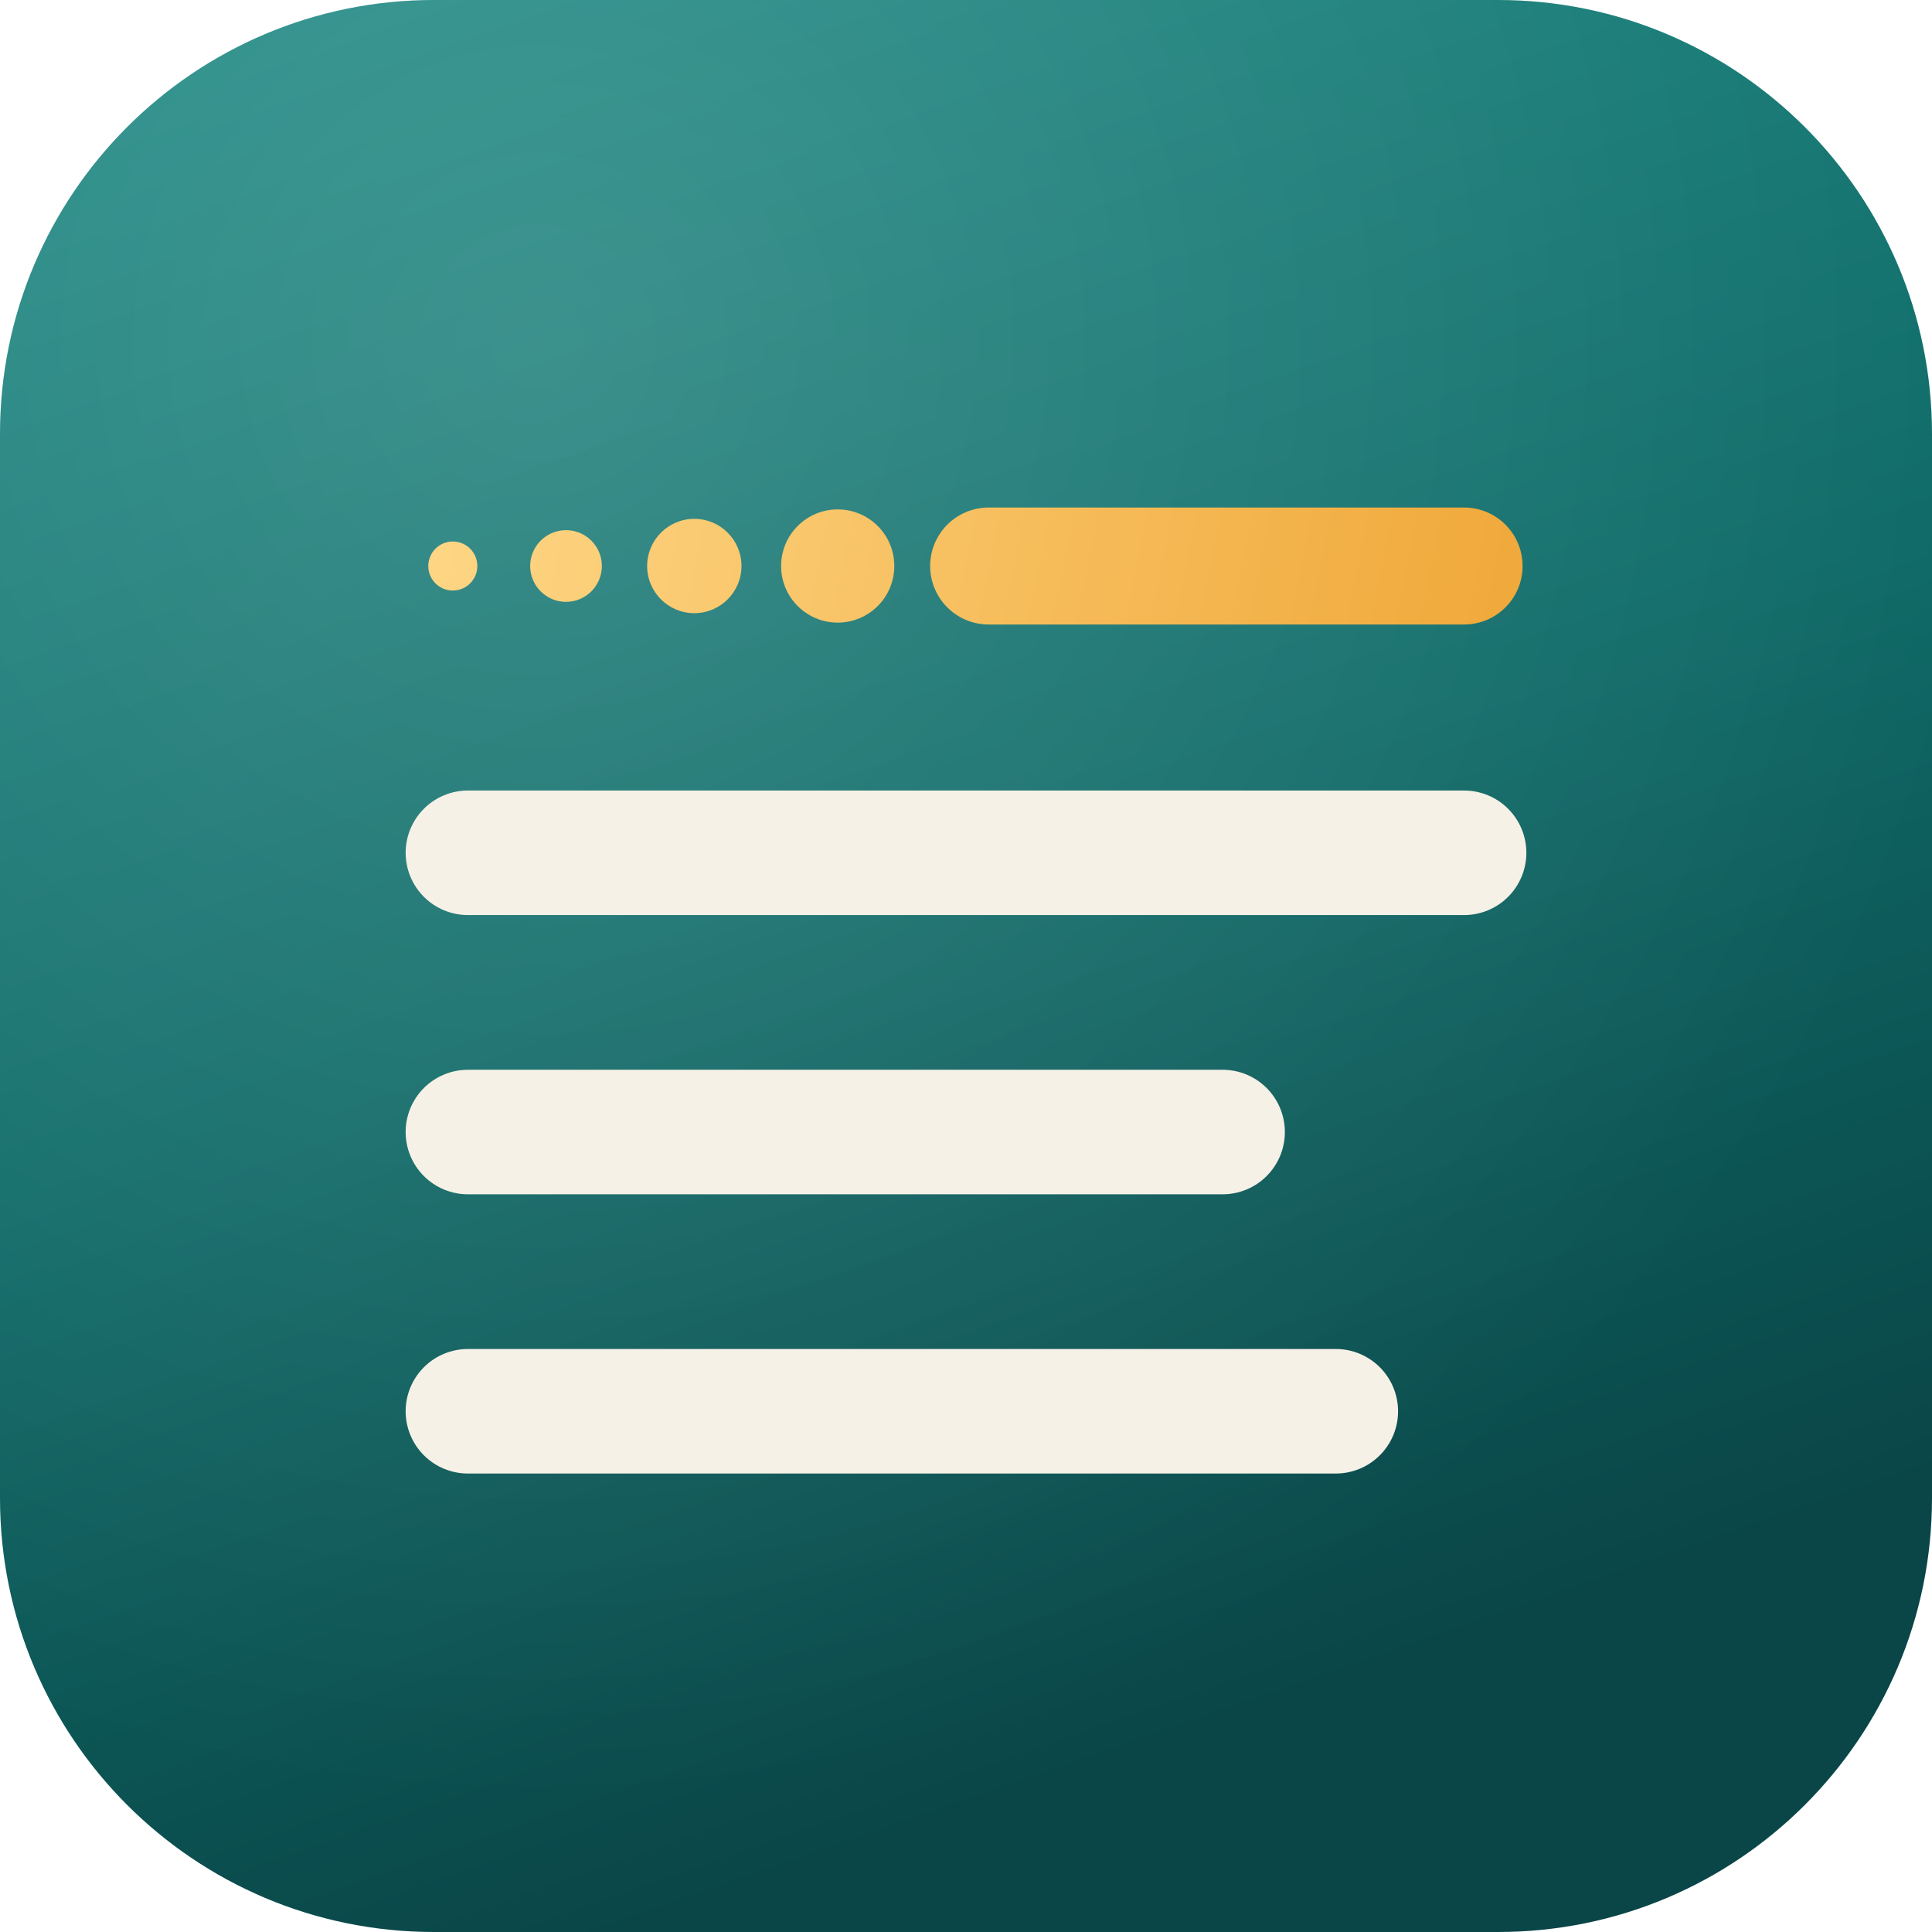
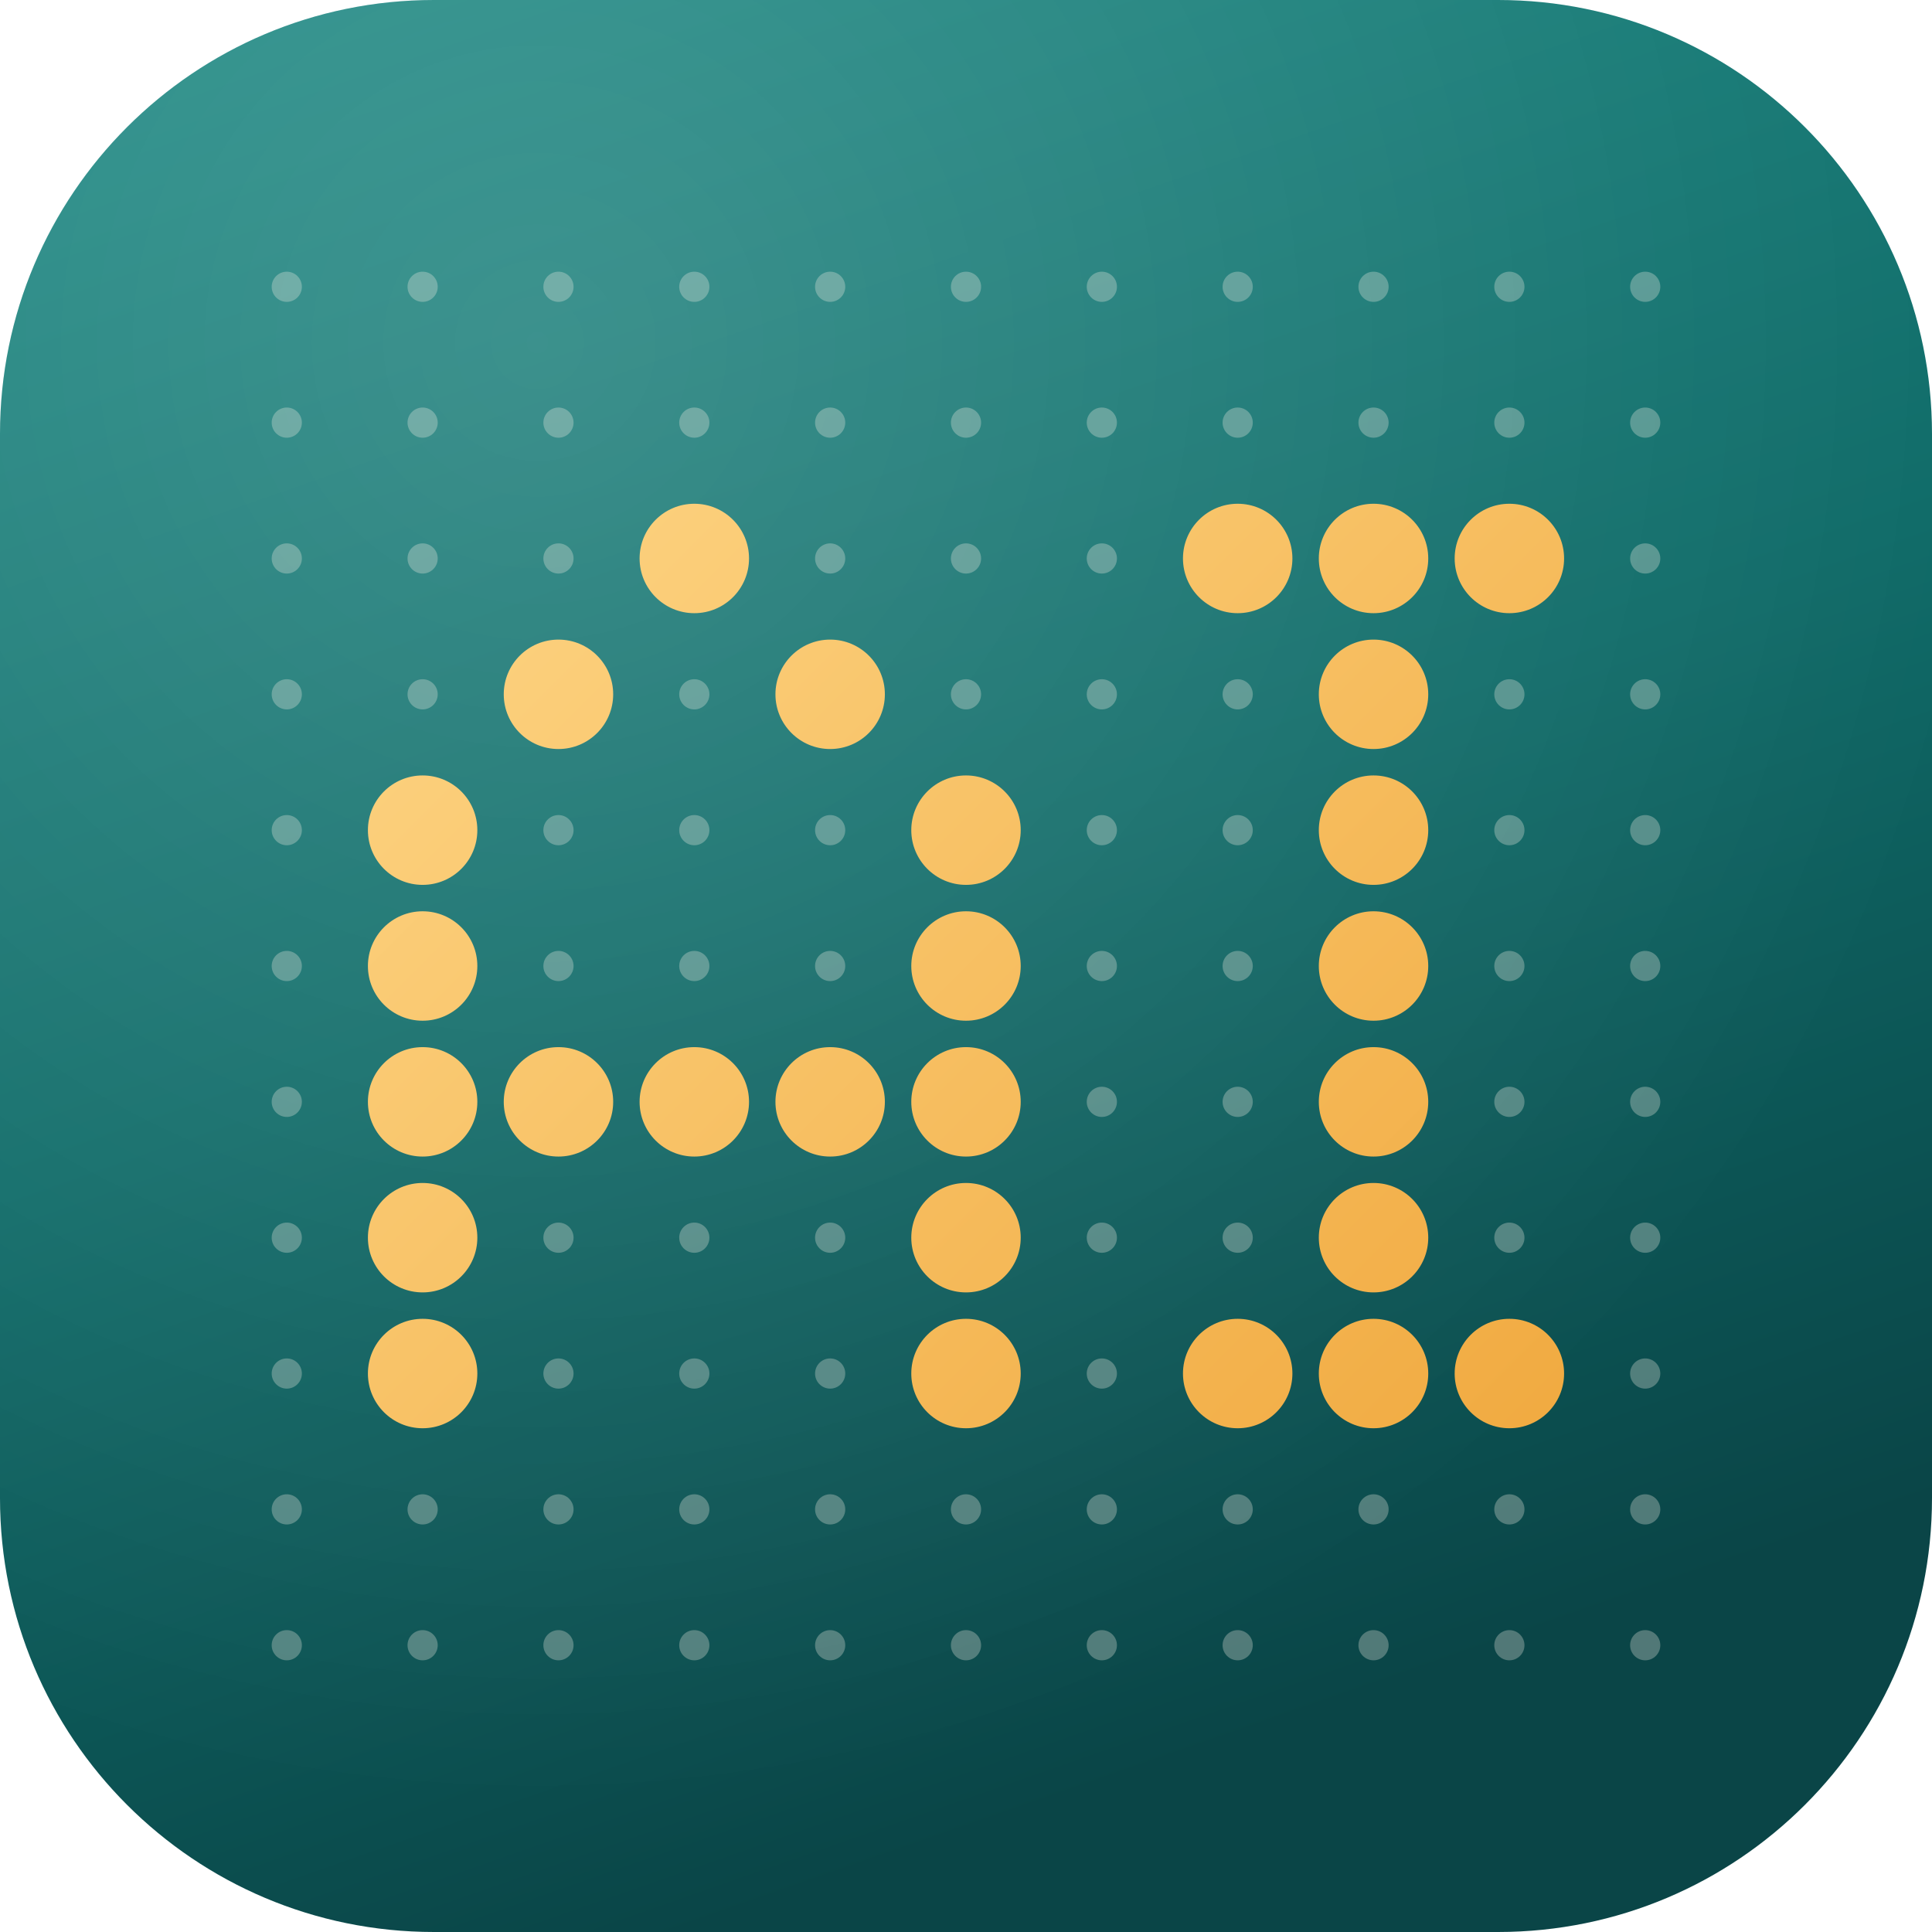
<svg xmlns="http://www.w3.org/2000/svg" viewBox="0 0 1024 1024" width="64" height="64">
  <defs>
    <clipPath id="r">
      <rect width="1024" height="1024" rx="230" />
    </clipPath>
    <linearGradient id="bg" x1="0" y1="0" x2="0.35" y2="1">
      <stop offset="0" stop-color="#1E8A84" />
      <stop offset="0.55" stop-color="#0F6B68" />
      <stop offset="1" stop-color="#0A4547" />
    </linearGradient>
    <radialGradient id="glow" cx="0.28" cy="0.18" r="0.75">
      <stop offset="0" stop-color="#FFFFFF" stop-opacity=".16" />
      <stop offset="1" stop-color="#FFFFFF" stop-opacity="0" />
    </radialGradient>
-     <linearGradient id="gold" gradientUnits="userSpaceOnUse" x1="200" y1="200" x2="800" y2="320">
-       <stop offset="0" stop-color="#FFD98A" />
-       <stop offset="1" stop-color="#F0A93B" />
+     <linearGradient id="gold" gradientUnits="userSpaceOnUse" x1="150" y1="150" x2="874" y2="874">
+       <stop offset="0" stop-color="#FFDB8E" />
+       <stop offset="1" stop-color="#EFA437" />
    </linearGradient>
  </defs>
  <g clip-path="url(#r)">
    <rect width="1024" height="1024" fill="url(#bg)" />
    <rect width="1024" height="1024" fill="url(#glow)" />
    <g transform="translate(0.0 0.0) scale(1.0)">
-       <g fill="url(#gold)">
-         <circle cx="240" cy="300" r="13" />
-         <circle cx="300" cy="300" r="19" />
-         <circle cx="368" cy="300" r="25" />
-         <circle cx="444" cy="300" r="30" />
-       </g>
-       <path d="M524 300H776" stroke="url(#gold)" stroke-width="62" stroke-linecap="round" />
-       <g stroke="#F6F1E6" stroke-width="66" stroke-linecap="round">
-         <path d="M248 452H776" />
-         <path d="M248 600H648" />
-         <path d="M248 748H708" />
-       </g>
+       <circle cx="152" cy="152" r="8" fill="#F6F1E6" fill-opacity=".3" />
+       <circle cx="224" cy="152" r="8" fill="#F6F1E6" fill-opacity=".3" />
+       <circle cx="296" cy="152" r="8" fill="#F6F1E6" fill-opacity=".3" />
+       <circle cx="368" cy="152" r="8" fill="#F6F1E6" fill-opacity=".3" />
+       <circle cx="440" cy="152" r="8" fill="#F6F1E6" fill-opacity=".3" />
+       <circle cx="512" cy="152" r="8" fill="#F6F1E6" fill-opacity=".3" />
+       <circle cx="584" cy="152" r="8" fill="#F6F1E6" fill-opacity=".3" />
+       <circle cx="656" cy="152" r="8" fill="#F6F1E6" fill-opacity=".3" />
+       <circle cx="728" cy="152" r="8" fill="#F6F1E6" fill-opacity=".3" />
+       <circle cx="800" cy="152" r="8" fill="#F6F1E6" fill-opacity=".3" />
+       <circle cx="872" cy="152" r="8" fill="#F6F1E6" fill-opacity=".3" />
+       <circle cx="152" cy="224" r="8" fill="#F6F1E6" fill-opacity=".3" />
+       <circle cx="224" cy="224" r="8" fill="#F6F1E6" fill-opacity=".3" />
+       <circle cx="296" cy="224" r="8" fill="#F6F1E6" fill-opacity=".3" />
+       <circle cx="368" cy="224" r="8" fill="#F6F1E6" fill-opacity=".3" />
+       <circle cx="440" cy="224" r="8" fill="#F6F1E6" fill-opacity=".3" />
+       <circle cx="512" cy="224" r="8" fill="#F6F1E6" fill-opacity=".3" />
+       <circle cx="584" cy="224" r="8" fill="#F6F1E6" fill-opacity=".3" />
+       <circle cx="656" cy="224" r="8" fill="#F6F1E6" fill-opacity=".3" />
+       <circle cx="728" cy="224" r="8" fill="#F6F1E6" fill-opacity=".3" />
+       <circle cx="800" cy="224" r="8" fill="#F6F1E6" fill-opacity=".3" />
+       <circle cx="872" cy="224" r="8" fill="#F6F1E6" fill-opacity=".3" />
+       <circle cx="152" cy="296" r="8" fill="#F6F1E6" fill-opacity=".3" />
+       <circle cx="224" cy="296" r="8" fill="#F6F1E6" fill-opacity=".3" />
+       <circle cx="296" cy="296" r="8" fill="#F6F1E6" fill-opacity=".3" />
+       <circle cx="368" cy="296" r="29" fill="url(#gold)" />
+       <circle cx="440" cy="296" r="8" fill="#F6F1E6" fill-opacity=".3" />
+       <circle cx="512" cy="296" r="8" fill="#F6F1E6" fill-opacity=".3" />
+       <circle cx="584" cy="296" r="8" fill="#F6F1E6" fill-opacity=".3" />
+       <circle cx="656" cy="296" r="29" fill="url(#gold)" />
+       <circle cx="728" cy="296" r="29" fill="url(#gold)" />
+       <circle cx="800" cy="296" r="29" fill="url(#gold)" />
+       <circle cx="872" cy="296" r="8" fill="#F6F1E6" fill-opacity=".3" />
+       <circle cx="152" cy="368" r="8" fill="#F6F1E6" fill-opacity=".3" />
+       <circle cx="224" cy="368" r="8" fill="#F6F1E6" fill-opacity=".3" />
+       <circle cx="296" cy="368" r="29" fill="url(#gold)" />
+       <circle cx="368" cy="368" r="8" fill="#F6F1E6" fill-opacity=".3" />
+       <circle cx="440" cy="368" r="29" fill="url(#gold)" />
+       <circle cx="512" cy="368" r="8" fill="#F6F1E6" fill-opacity=".3" />
+       <circle cx="584" cy="368" r="8" fill="#F6F1E6" fill-opacity=".3" />
+       <circle cx="656" cy="368" r="8" fill="#F6F1E6" fill-opacity=".3" />
+       <circle cx="728" cy="368" r="29" fill="url(#gold)" />
+       <circle cx="800" cy="368" r="8" fill="#F6F1E6" fill-opacity=".3" />
+       <circle cx="872" cy="368" r="8" fill="#F6F1E6" fill-opacity=".3" />
+       <circle cx="152" cy="440" r="8" fill="#F6F1E6" fill-opacity=".3" />
+       <circle cx="224" cy="440" r="29" fill="url(#gold)" />
+       <circle cx="296" cy="440" r="8" fill="#F6F1E6" fill-opacity=".3" />
+       <circle cx="368" cy="440" r="8" fill="#F6F1E6" fill-opacity=".3" />
+       <circle cx="440" cy="440" r="8" fill="#F6F1E6" fill-opacity=".3" />
+       <circle cx="512" cy="440" r="29" fill="url(#gold)" />
+       <circle cx="584" cy="440" r="8" fill="#F6F1E6" fill-opacity=".3" />
+       <circle cx="656" cy="440" r="8" fill="#F6F1E6" fill-opacity=".3" />
+       <circle cx="728" cy="440" r="29" fill="url(#gold)" />
+       <circle cx="800" cy="440" r="8" fill="#F6F1E6" fill-opacity=".3" />
+       <circle cx="872" cy="440" r="8" fill="#F6F1E6" fill-opacity=".3" />
+       <circle cx="152" cy="512" r="8" fill="#F6F1E6" fill-opacity=".3" />
+       <circle cx="224" cy="512" r="29" fill="url(#gold)" />
+       <circle cx="296" cy="512" r="8" fill="#F6F1E6" fill-opacity=".3" />
+       <circle cx="368" cy="512" r="8" fill="#F6F1E6" fill-opacity=".3" />
+       <circle cx="440" cy="512" r="8" fill="#F6F1E6" fill-opacity=".3" />
+       <circle cx="512" cy="512" r="29" fill="url(#gold)" />
+       <circle cx="584" cy="512" r="8" fill="#F6F1E6" fill-opacity=".3" />
+       <circle cx="656" cy="512" r="8" fill="#F6F1E6" fill-opacity=".3" />
+       <circle cx="728" cy="512" r="29" fill="url(#gold)" />
+       <circle cx="800" cy="512" r="8" fill="#F6F1E6" fill-opacity=".3" />
+       <circle cx="872" cy="512" r="8" fill="#F6F1E6" fill-opacity=".3" />
+       <circle cx="152" cy="584" r="8" fill="#F6F1E6" fill-opacity=".3" />
+       <circle cx="224" cy="584" r="29" fill="url(#gold)" />
+       <circle cx="296" cy="584" r="29" fill="url(#gold)" />
+       <circle cx="368" cy="584" r="29" fill="url(#gold)" />
+       <circle cx="440" cy="584" r="29" fill="url(#gold)" />
+       <circle cx="512" cy="584" r="29" fill="url(#gold)" />
+       <circle cx="584" cy="584" r="8" fill="#F6F1E6" fill-opacity=".3" />
+       <circle cx="656" cy="584" r="8" fill="#F6F1E6" fill-opacity=".3" />
+       <circle cx="728" cy="584" r="29" fill="url(#gold)" />
+       <circle cx="800" cy="584" r="8" fill="#F6F1E6" fill-opacity=".3" />
+       <circle cx="872" cy="584" r="8" fill="#F6F1E6" fill-opacity=".3" />
+       <circle cx="152" cy="656" r="8" fill="#F6F1E6" fill-opacity=".3" />
+       <circle cx="224" cy="656" r="29" fill="url(#gold)" />
+       <circle cx="296" cy="656" r="8" fill="#F6F1E6" fill-opacity=".3" />
+       <circle cx="368" cy="656" r="8" fill="#F6F1E6" fill-opacity=".3" />
+       <circle cx="440" cy="656" r="8" fill="#F6F1E6" fill-opacity=".3" />
+       <circle cx="512" cy="656" r="29" fill="url(#gold)" />
+       <circle cx="584" cy="656" r="8" fill="#F6F1E6" fill-opacity=".3" />
+       <circle cx="656" cy="656" r="8" fill="#F6F1E6" fill-opacity=".3" />
+       <circle cx="728" cy="656" r="29" fill="url(#gold)" />
+       <circle cx="800" cy="656" r="8" fill="#F6F1E6" fill-opacity=".3" />
+       <circle cx="872" cy="656" r="8" fill="#F6F1E6" fill-opacity=".3" />
+       <circle cx="152" cy="728" r="8" fill="#F6F1E6" fill-opacity=".3" />
+       <circle cx="224" cy="728" r="29" fill="url(#gold)" />
+       <circle cx="296" cy="728" r="8" fill="#F6F1E6" fill-opacity=".3" />
+       <circle cx="368" cy="728" r="8" fill="#F6F1E6" fill-opacity=".3" />
+       <circle cx="440" cy="728" r="8" fill="#F6F1E6" fill-opacity=".3" />
+       <circle cx="512" cy="728" r="29" fill="url(#gold)" />
+       <circle cx="584" cy="728" r="8" fill="#F6F1E6" fill-opacity=".3" />
+       <circle cx="656" cy="728" r="29" fill="url(#gold)" />
+       <circle cx="728" cy="728" r="29" fill="url(#gold)" />
+       <circle cx="800" cy="728" r="29" fill="url(#gold)" />
+       <circle cx="872" cy="728" r="8" fill="#F6F1E6" fill-opacity=".3" />
+       <circle cx="152" cy="800" r="8" fill="#F6F1E6" fill-opacity=".3" />
+       <circle cx="224" cy="800" r="8" fill="#F6F1E6" fill-opacity=".3" />
+       <circle cx="296" cy="800" r="8" fill="#F6F1E6" fill-opacity=".3" />
+       <circle cx="368" cy="800" r="8" fill="#F6F1E6" fill-opacity=".3" />
+       <circle cx="440" cy="800" r="8" fill="#F6F1E6" fill-opacity=".3" />
+       <circle cx="512" cy="800" r="8" fill="#F6F1E6" fill-opacity=".3" />
+       <circle cx="584" cy="800" r="8" fill="#F6F1E6" fill-opacity=".3" />
+       <circle cx="656" cy="800" r="8" fill="#F6F1E6" fill-opacity=".3" />
+       <circle cx="728" cy="800" r="8" fill="#F6F1E6" fill-opacity=".3" />
+       <circle cx="800" cy="800" r="8" fill="#F6F1E6" fill-opacity=".3" />
+       <circle cx="872" cy="800" r="8" fill="#F6F1E6" fill-opacity=".3" />
+       <circle cx="152" cy="872" r="8" fill="#F6F1E6" fill-opacity=".3" />
+       <circle cx="224" cy="872" r="8" fill="#F6F1E6" fill-opacity=".3" />
+       <circle cx="296" cy="872" r="8" fill="#F6F1E6" fill-opacity=".3" />
+       <circle cx="368" cy="872" r="8" fill="#F6F1E6" fill-opacity=".3" />
+       <circle cx="440" cy="872" r="8" fill="#F6F1E6" fill-opacity=".3" />
+       <circle cx="512" cy="872" r="8" fill="#F6F1E6" fill-opacity=".3" />
+       <circle cx="584" cy="872" r="8" fill="#F6F1E6" fill-opacity=".3" />
+       <circle cx="656" cy="872" r="8" fill="#F6F1E6" fill-opacity=".3" />
+       <circle cx="728" cy="872" r="8" fill="#F6F1E6" fill-opacity=".3" />
+       <circle cx="800" cy="872" r="8" fill="#F6F1E6" fill-opacity=".3" />
+       <circle cx="872" cy="872" r="8" fill="#F6F1E6" fill-opacity=".3" />
    </g>
  </g>
</svg>
